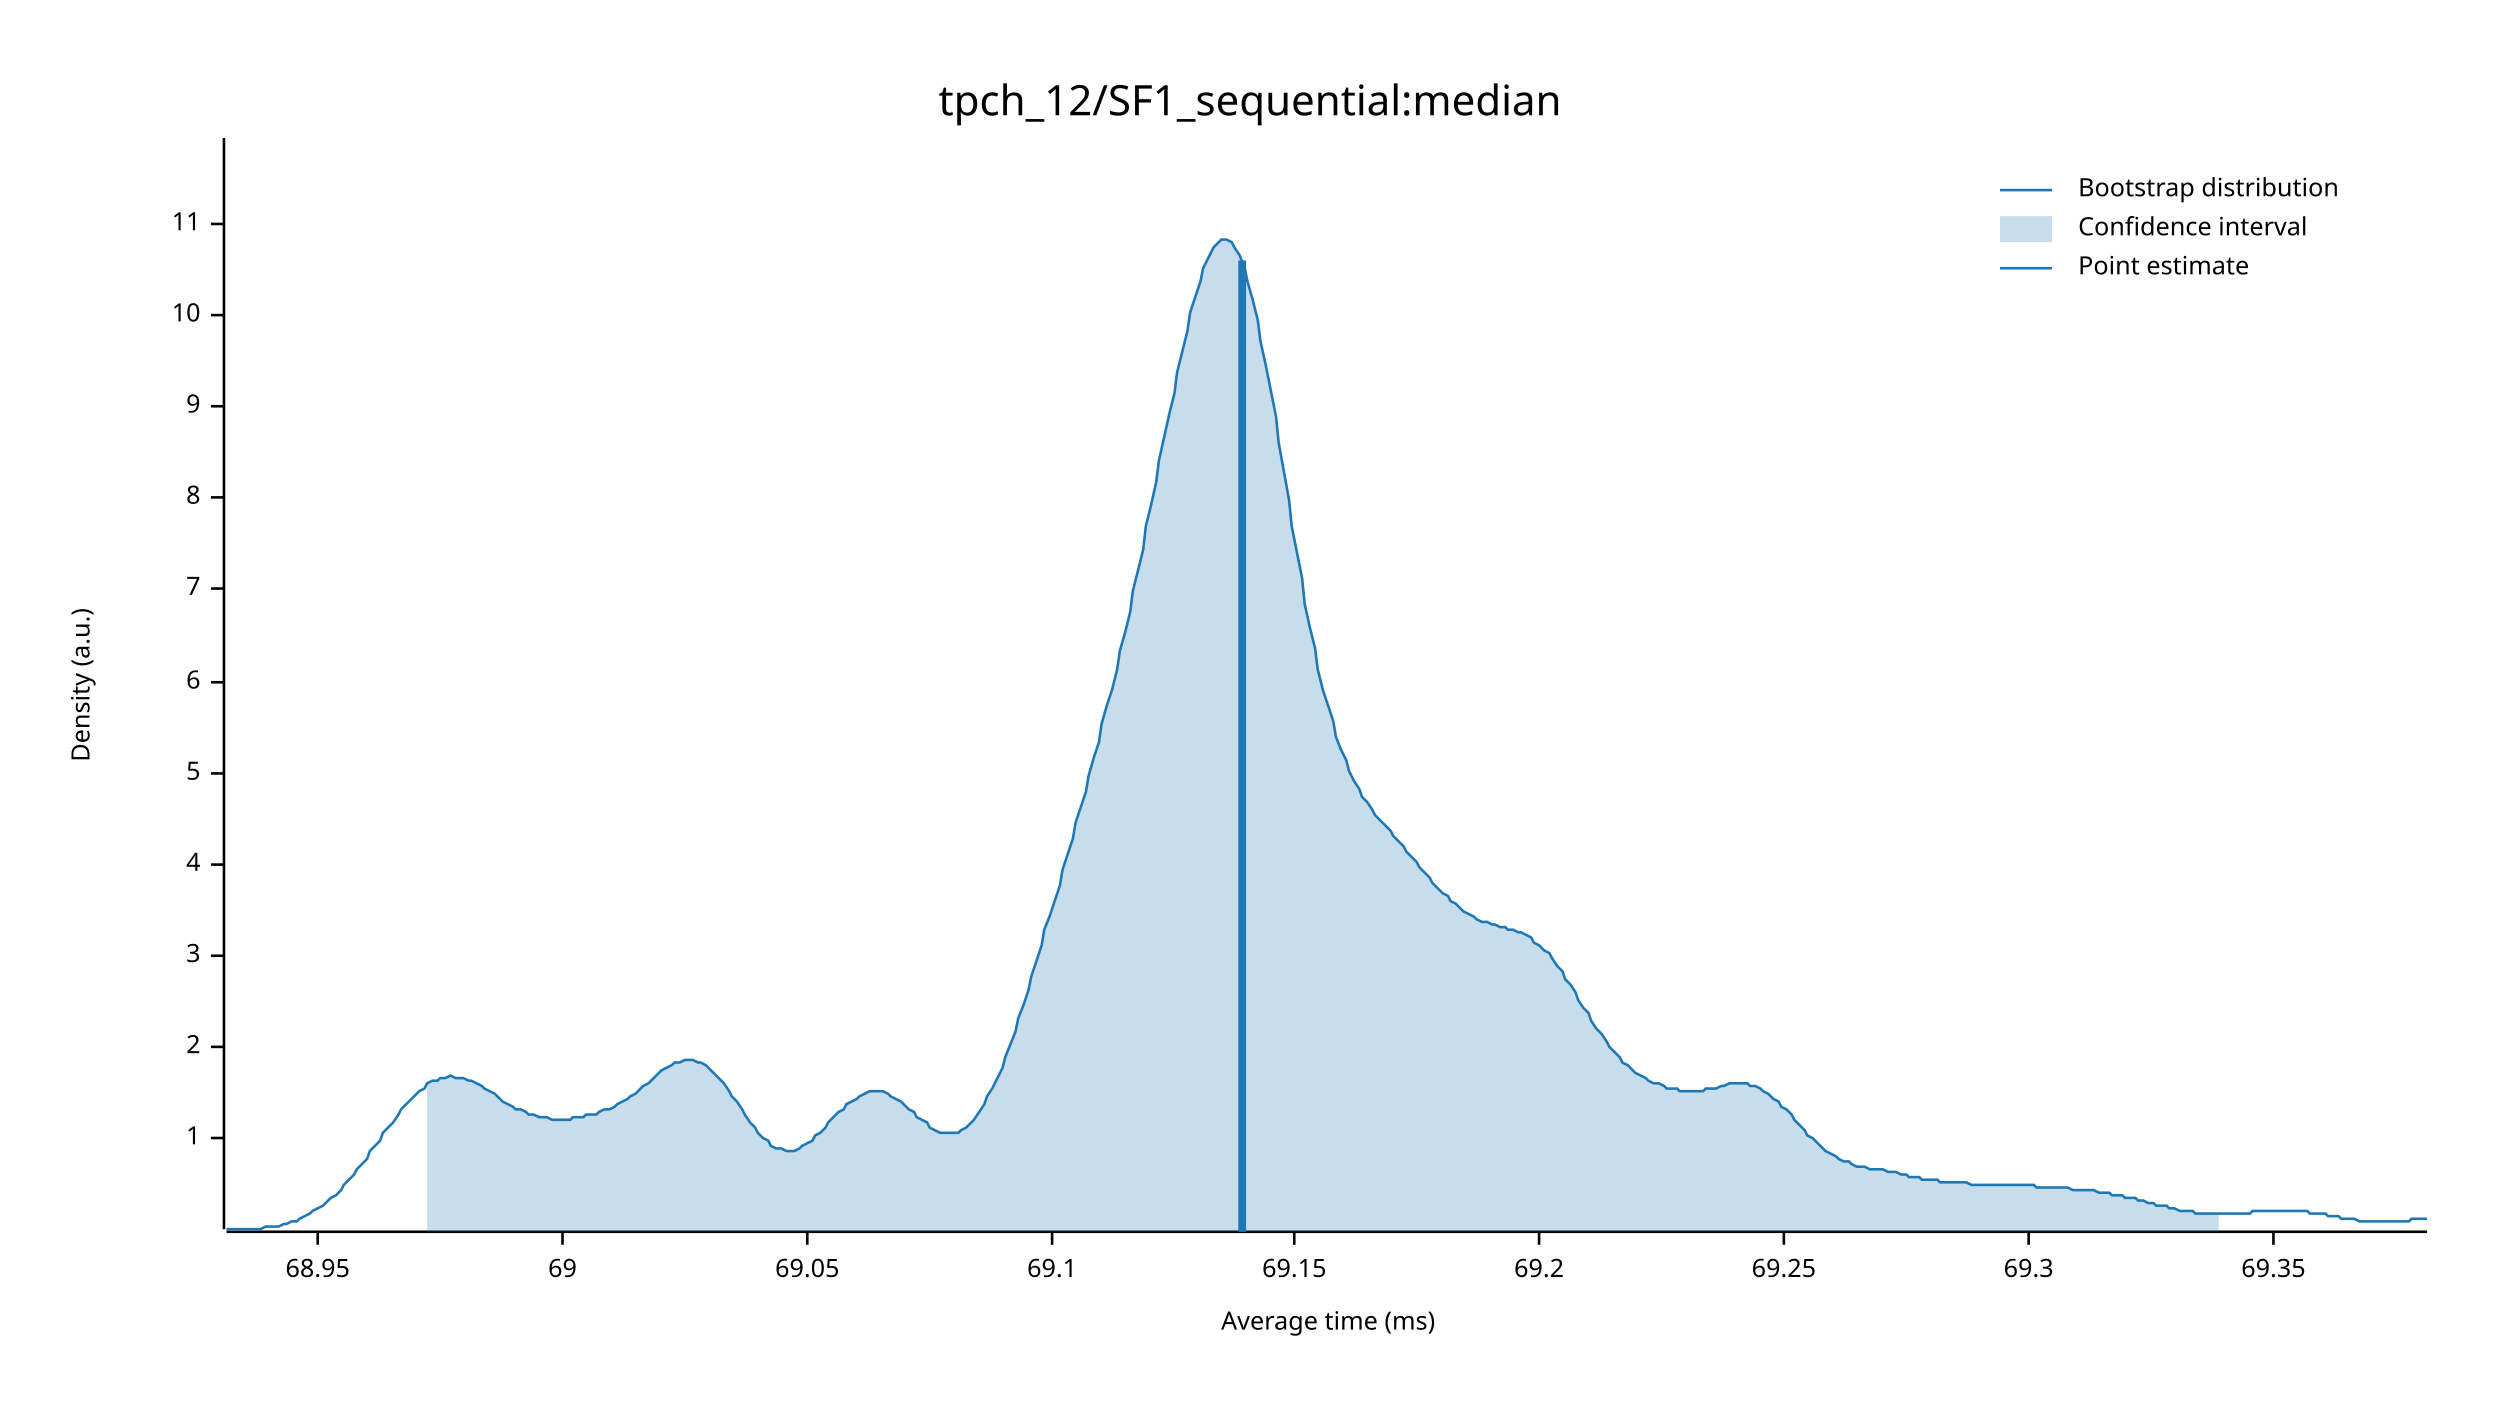
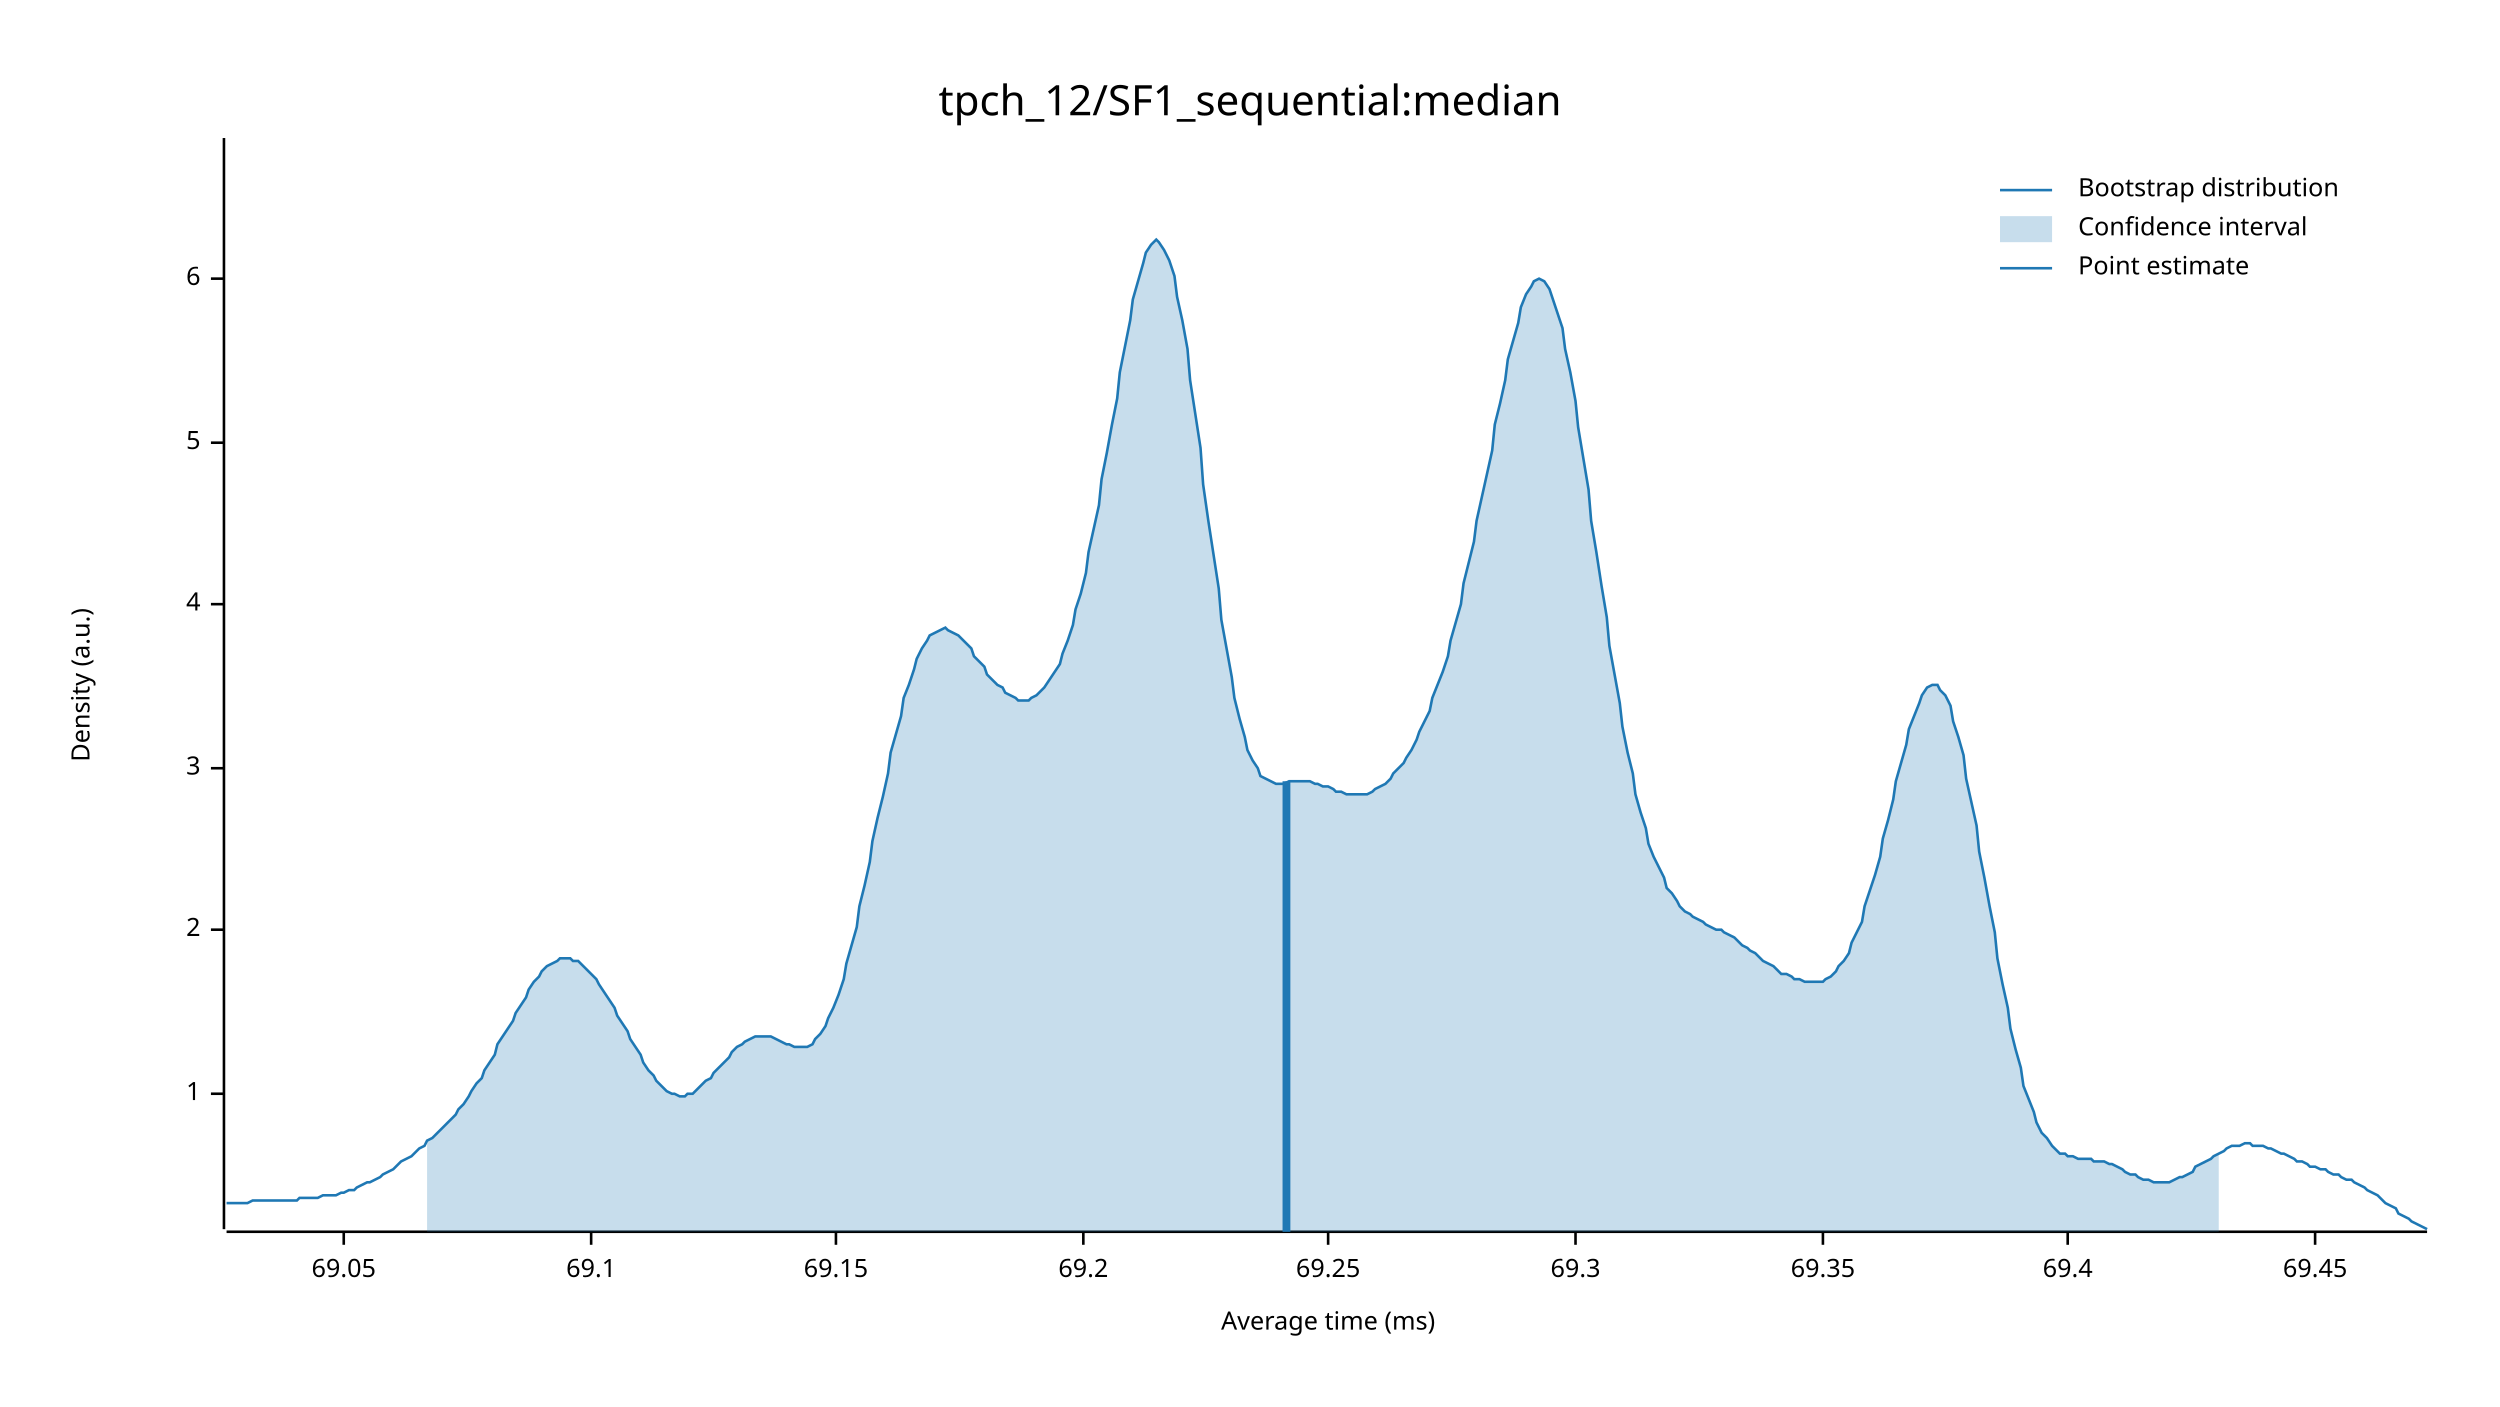
<svg xmlns="http://www.w3.org/2000/svg" width="960" height="540" viewBox="0 0 960 540">
  <text x="480" y="32" dy="0.76em" text-anchor="middle" font-family="sans-serif" font-size="16.129" opacity="1" fill="#000000">
tpch_12/SF1_sequential:median
</text>
  <text x="27" y="263" dy="0.76em" text-anchor="middle" font-family="sans-serif" font-size="9.677" opacity="1" fill="#000000" transform="rotate(270, 27, 263)">
Density (a.u.)
</text>
  <text x="510" y="513" dy="-0.5ex" text-anchor="middle" font-family="sans-serif" font-size="9.677" opacity="1" fill="#000000">
Average time (ms)
</text>
  <polyline fill="none" opacity="1" stroke="#000000" stroke-width="1" points="86,53 86,472 " />
-   <text x="77" y="437" dy="0.5ex" text-anchor="end" font-family="sans-serif" font-size="9.677" opacity="1" fill="#000000">
+   <text x="77" y="420" dy="0.5ex" text-anchor="end" font-family="sans-serif" font-size="9.677" opacity="1" fill="#000000">
1
</text>
-   <polyline fill="none" opacity="1" stroke="#000000" stroke-width="1" points="81,437 86,437 " />
-   <text x="77" y="402" dy="0.5ex" text-anchor="end" font-family="sans-serif" font-size="9.677" opacity="1" fill="#000000">
+   <polyline fill="none" opacity="1" stroke="#000000" stroke-width="1" points="81,420 86,420 " />
+   <text x="77" y="357" dy="0.5ex" text-anchor="end" font-family="sans-serif" font-size="9.677" opacity="1" fill="#000000">
2
</text>
-   <polyline fill="none" opacity="1" stroke="#000000" stroke-width="1" points="81,402 86,402 " />
-   <text x="77" y="367" dy="0.5ex" text-anchor="end" font-family="sans-serif" font-size="9.677" opacity="1" fill="#000000">
+   <polyline fill="none" opacity="1" stroke="#000000" stroke-width="1" points="81,357 86,357 " />
+   <text x="77" y="295" dy="0.5ex" text-anchor="end" font-family="sans-serif" font-size="9.677" opacity="1" fill="#000000">
3
</text>
-   <polyline fill="none" opacity="1" stroke="#000000" stroke-width="1" points="81,367 86,367 " />
-   <text x="77" y="332" dy="0.5ex" text-anchor="end" font-family="sans-serif" font-size="9.677" opacity="1" fill="#000000">
+   <polyline fill="none" opacity="1" stroke="#000000" stroke-width="1" points="81,295 86,295 " />
+   <text x="77" y="232" dy="0.5ex" text-anchor="end" font-family="sans-serif" font-size="9.677" opacity="1" fill="#000000">
4
</text>
-   <polyline fill="none" opacity="1" stroke="#000000" stroke-width="1" points="81,332 86,332 " />
-   <text x="77" y="297" dy="0.5ex" text-anchor="end" font-family="sans-serif" font-size="9.677" opacity="1" fill="#000000">
+   <polyline fill="none" opacity="1" stroke="#000000" stroke-width="1" points="81,232 86,232 " />
+   <text x="77" y="170" dy="0.5ex" text-anchor="end" font-family="sans-serif" font-size="9.677" opacity="1" fill="#000000">
5
</text>
-   <polyline fill="none" opacity="1" stroke="#000000" stroke-width="1" points="81,297 86,297 " />
-   <text x="77" y="262" dy="0.5ex" text-anchor="end" font-family="sans-serif" font-size="9.677" opacity="1" fill="#000000">
+   <polyline fill="none" opacity="1" stroke="#000000" stroke-width="1" points="81,170 86,170 " />
+   <text x="77" y="107" dy="0.5ex" text-anchor="end" font-family="sans-serif" font-size="9.677" opacity="1" fill="#000000">
6
</text>
-   <polyline fill="none" opacity="1" stroke="#000000" stroke-width="1" points="81,262 86,262 " />
-   <text x="77" y="226" dy="0.5ex" text-anchor="end" font-family="sans-serif" font-size="9.677" opacity="1" fill="#000000">
- 7
- </text>
-   <polyline fill="none" opacity="1" stroke="#000000" stroke-width="1" points="81,226 86,226 " />
-   <text x="77" y="191" dy="0.5ex" text-anchor="end" font-family="sans-serif" font-size="9.677" opacity="1" fill="#000000">
- 8
- </text>
-   <polyline fill="none" opacity="1" stroke="#000000" stroke-width="1" points="81,191 86,191 " />
-   <text x="77" y="156" dy="0.5ex" text-anchor="end" font-family="sans-serif" font-size="9.677" opacity="1" fill="#000000">
- 9
- </text>
-   <polyline fill="none" opacity="1" stroke="#000000" stroke-width="1" points="81,156 86,156 " />
-   <text x="77" y="121" dy="0.5ex" text-anchor="end" font-family="sans-serif" font-size="9.677" opacity="1" fill="#000000">
- 10
- </text>
-   <polyline fill="none" opacity="1" stroke="#000000" stroke-width="1" points="81,121 86,121 " />
-   <text x="77" y="86" dy="0.5ex" text-anchor="end" font-family="sans-serif" font-size="9.677" opacity="1" fill="#000000">
- 11
- </text>
-   <polyline fill="none" opacity="1" stroke="#000000" stroke-width="1" points="81,86 86,86 " />
+   <polyline fill="none" opacity="1" stroke="#000000" stroke-width="1" points="81,107 86,107 " />
  <polyline fill="none" opacity="1" stroke="#000000" stroke-width="1" points="87,473 932,473 " />
-   <text x="122" y="483" dy="0.76em" text-anchor="middle" font-family="sans-serif" font-size="9.677" opacity="1" fill="#000000">
- 68.95
- </text>
-   <polyline fill="none" opacity="1" stroke="#000000" stroke-width="1" points="122,473 122,478 " />
-   <text x="216" y="483" dy="0.76em" text-anchor="middle" font-family="sans-serif" font-size="9.677" opacity="1" fill="#000000">
- 69
- </text>
-   <polyline fill="none" opacity="1" stroke="#000000" stroke-width="1" points="216,473 216,478 " />
-   <text x="310" y="483" dy="0.76em" text-anchor="middle" font-family="sans-serif" font-size="9.677" opacity="1" fill="#000000">
+   <text x="132" y="483" dy="0.76em" text-anchor="middle" font-family="sans-serif" font-size="9.677" opacity="1" fill="#000000">
69.05
</text>
-   <polyline fill="none" opacity="1" stroke="#000000" stroke-width="1" points="310,473 310,478 " />
-   <text x="404" y="483" dy="0.76em" text-anchor="middle" font-family="sans-serif" font-size="9.677" opacity="1" fill="#000000">
+   <polyline fill="none" opacity="1" stroke="#000000" stroke-width="1" points="132,473 132,478 " />
+   <text x="227" y="483" dy="0.76em" text-anchor="middle" font-family="sans-serif" font-size="9.677" opacity="1" fill="#000000">
69.1
</text>
-   <polyline fill="none" opacity="1" stroke="#000000" stroke-width="1" points="404,473 404,478 " />
-   <text x="497" y="483" dy="0.76em" text-anchor="middle" font-family="sans-serif" font-size="9.677" opacity="1" fill="#000000">
+   <polyline fill="none" opacity="1" stroke="#000000" stroke-width="1" points="227,473 227,478 " />
+   <text x="321" y="483" dy="0.76em" text-anchor="middle" font-family="sans-serif" font-size="9.677" opacity="1" fill="#000000">
69.15
</text>
-   <polyline fill="none" opacity="1" stroke="#000000" stroke-width="1" points="497,473 497,478 " />
-   <text x="591" y="483" dy="0.76em" text-anchor="middle" font-family="sans-serif" font-size="9.677" opacity="1" fill="#000000">
+   <polyline fill="none" opacity="1" stroke="#000000" stroke-width="1" points="321,473 321,478 " />
+   <text x="416" y="483" dy="0.76em" text-anchor="middle" font-family="sans-serif" font-size="9.677" opacity="1" fill="#000000">
69.2
</text>
-   <polyline fill="none" opacity="1" stroke="#000000" stroke-width="1" points="591,473 591,478 " />
-   <text x="685" y="483" dy="0.76em" text-anchor="middle" font-family="sans-serif" font-size="9.677" opacity="1" fill="#000000">
+   <polyline fill="none" opacity="1" stroke="#000000" stroke-width="1" points="416,473 416,478 " />
+   <text x="510" y="483" dy="0.76em" text-anchor="middle" font-family="sans-serif" font-size="9.677" opacity="1" fill="#000000">
69.25
</text>
-   <polyline fill="none" opacity="1" stroke="#000000" stroke-width="1" points="685,473 685,478 " />
-   <text x="779" y="483" dy="0.76em" text-anchor="middle" font-family="sans-serif" font-size="9.677" opacity="1" fill="#000000">
+   <polyline fill="none" opacity="1" stroke="#000000" stroke-width="1" points="510,473 510,478 " />
+   <text x="605" y="483" dy="0.76em" text-anchor="middle" font-family="sans-serif" font-size="9.677" opacity="1" fill="#000000">
69.3
</text>
-   <polyline fill="none" opacity="1" stroke="#000000" stroke-width="1" points="779,473 779,478 " />
-   <text x="873" y="483" dy="0.76em" text-anchor="middle" font-family="sans-serif" font-size="9.677" opacity="1" fill="#000000">
+   <polyline fill="none" opacity="1" stroke="#000000" stroke-width="1" points="605,473 605,478 " />
+   <text x="700" y="483" dy="0.76em" text-anchor="middle" font-family="sans-serif" font-size="9.677" opacity="1" fill="#000000">
69.35
</text>
-   <polyline fill="none" opacity="1" stroke="#000000" stroke-width="1" points="873,473 873,478 " />
-   <polyline fill="none" opacity="1" stroke="#1F78B4" stroke-width="1" points="87,472 88,472 90,472 92,472 93,472 95,472 97,472 98,472 100,472 102,471 103,471 105,471 107,471 109,470 110,470 112,469 114,469 115,468 117,467 119,466 120,465 122,464 124,463 125,462 127,460 129,459 131,457 132,455 134,453 136,451 137,449 139,447 141,445 142,442 144,440 146,438 147,435 149,433 151,431 153,428 154,426 156,424 158,422 159,421 161,419 163,418 164,416 166,415 168,415 169,414 171,414 173,413 175,414 176,414 178,414 180,415 181,415 183,416 185,417 186,418 188,419 190,420 191,421 193,423 195,424 197,425 198,426 200,426 202,427 203,428 205,428 207,429 208,429 210,429 212,430 214,430 215,430 217,430 219,430 220,429 222,429 224,429 225,428 227,428 229,428 230,427 232,426 234,426 236,425 237,424 239,423 241,422 242,421 244,420 246,418 247,417 249,416 251,414 252,413 254,411 256,410 258,409 259,408 261,408 263,407 264,407 266,407 268,408 269,408 271,409 273,411 274,412 276,414 278,416 280,419 281,421 283,423 285,426 286,428 288,431 290,433 291,435 293,437 295,438 296,440 298,441 300,441 302,442 303,442 305,442 307,441 308,440 310,439 312,438 313,436 315,435 317,433 318,431 320,429 322,427 324,426 325,424 327,423 329,422 330,421 332,420 334,419 335,419 337,419 339,419 341,420 342,421 344,422 346,423 347,424 349,426 351,427 352,429 354,430 356,431 357,433 359,434 361,435 363,435 364,435 366,435 368,435 369,434 371,433 373,431 374,430 376,427 378,424 379,421 381,418 383,414 385,410 386,406 388,401 390,396 391,391 393,386 395,380 396,375 398,369 400,363 401,357 403,352 405,346 407,340 408,334 410,328 412,322 413,316 415,310 417,304 418,298 420,291 422,285 423,278 425,271 427,265 429,257 430,250 432,243 434,235 435,227 437,219 439,211 440,202 442,194 444,185 445,177 447,168 449,159 451,151 452,143 454,135 456,127 457,120 459,114 461,108 462,103 464,99 466,95 468,93 469,92 471,92 473,93 474,95 476,98 478,103 479,108 481,115 483,123 484,131 486,140 488,150 490,160 491,170 493,181 495,192 496,202 498,212 500,222 501,232 503,241 505,249 506,257 508,265 510,271 512,277 513,283 515,288 517,292 518,296 520,300 522,303 523,306 525,308 527,311 528,313 530,315 532,317 534,319 535,321 537,323 539,325 540,327 542,329 544,331 545,333 547,335 549,337 550,339 552,341 554,343 556,344 557,346 559,347 561,349 562,350 564,351 566,352 567,353 569,354 571,354 573,355 574,355 576,356 578,356 579,357 581,357 583,358 584,358 586,359 588,360 589,362 591,363 593,365 595,366 596,368 598,371 600,373 601,376 603,378 605,381 606,384 608,387 610,389 611,392 613,395 615,397 617,400 618,402 620,404 622,406 623,408 625,409 627,411 628,412 630,413 632,414 633,415 635,416 637,416 639,417 640,418 642,418 644,418 645,419 647,419 649,419 650,419 652,419 654,419 655,418 657,418 659,418 661,417 662,417 664,416 666,416 667,416 669,416 671,416 672,417 674,417 676,418 677,419 679,420 681,422 683,423 684,425 686,426 688,428 689,430 691,432 693,434 694,436 696,437 698,439 700,441 701,442 703,443 705,444 706,445 708,446 710,446 711,447 713,448 715,448 716,448 718,449 720,449 722,449 723,449 725,450 727,450 728,450 730,451 732,451 733,452 735,452 737,452 738,453 740,453 742,453 744,453 745,454 747,454 749,454 750,454 752,454 754,454 755,454 757,455 759,455 760,455 762,455 764,455 766,455 767,455 769,455 771,455 772,455 774,455 776,455 777,455 779,455 781,455 782,456 784,456 786,456 788,456 789,456 791,456 793,456 794,456 796,457 798,457 799,457 801,457 803,457 804,457 806,458 808,458 810,458 811,459 813,459 815,459 816,460 818,460 820,460 821,461 823,461 825,462 827,462 828,463 830,463 832,463 833,464 835,464 837,465 838,465 840,465 842,465 843,466 845,466 847,466 849,466 850,466 852,466 854,466 855,466 857,466 859,466 860,466 862,466 864,466 865,465 867,465 869,465 871,465 872,465 874,465 876,465 877,465 879,465 881,465 882,465 884,465 886,465 887,466 889,466 891,466 893,466 894,467 896,467 898,467 899,468 901,468 903,468 904,468 906,469 908,469 909,469 911,469 913,469 915,469 916,469 918,469 920,469 921,469 923,469 925,469 926,468 928,468 930,468 932,468 " />
-   <polygon opacity="0.25" fill="#1F78B4" points="164,416 166,415 168,415 169,414 171,414 173,413 175,414 176,414 178,414 180,415 181,415 183,416 185,417 186,418 188,419 190,420 191,421 193,423 195,424 197,425 198,426 200,426 202,427 203,428 205,428 207,429 208,429 210,429 212,430 214,430 215,430 217,430 219,430 220,429 222,429 224,429 225,428 227,428 229,428 230,427 232,426 234,426 236,425 237,424 239,423 241,422 242,421 244,420 246,418 247,417 249,416 251,414 252,413 254,411 256,410 258,409 259,408 261,408 263,407 264,407 266,407 268,408 269,408 271,409 273,411 274,412 276,414 278,416 280,419 281,421 283,423 285,426 286,428 288,431 290,433 291,435 293,437 295,438 296,440 298,441 300,441 302,442 303,442 305,442 307,441 308,440 310,439 312,438 313,436 315,435 317,433 318,431 320,429 322,427 324,426 325,424 327,423 329,422 330,421 332,420 334,419 335,419 337,419 339,419 341,420 342,421 344,422 346,423 347,424 349,426 351,427 352,429 354,430 356,431 357,433 359,434 361,435 363,435 364,435 366,435 368,435 369,434 371,433 373,431 374,430 376,427 378,424 379,421 381,418 383,414 385,410 386,406 388,401 390,396 391,391 393,386 395,380 396,375 398,369 400,363 401,357 403,352 405,346 407,340 408,334 410,328 412,322 413,316 415,310 417,304 418,298 420,291 422,285 423,278 425,271 427,265 429,257 430,250 432,243 434,235 435,227 437,219 439,211 440,202 442,194 444,185 445,177 447,168 449,159 451,151 452,143 454,135 456,127 457,120 459,114 461,108 462,103 464,99 466,95 468,93 469,92 471,92 473,93 474,95 476,98 478,103 479,108 481,115 483,123 484,131 486,140 488,150 490,160 491,170 493,181 495,192 496,202 498,212 500,222 501,232 503,241 505,249 506,257 508,265 510,271 512,277 513,283 515,288 517,292 518,296 520,300 522,303 523,306 525,308 527,311 528,313 530,315 532,317 534,319 535,321 537,323 539,325 540,327 542,329 544,331 545,333 547,335 549,337 550,339 552,341 554,343 556,344 557,346 559,347 561,349 562,350 564,351 566,352 567,353 569,354 571,354 573,355 574,355 576,356 578,356 579,357 581,357 583,358 584,358 586,359 588,360 589,362 591,363 593,365 595,366 596,368 598,371 600,373 601,376 603,378 605,381 606,384 608,387 610,389 611,392 613,395 615,397 617,400 618,402 620,404 622,406 623,408 625,409 627,411 628,412 630,413 632,414 633,415 635,416 637,416 639,417 640,418 642,418 644,418 645,419 647,419 649,419 650,419 652,419 654,419 655,418 657,418 659,418 661,417 662,417 664,416 666,416 667,416 669,416 671,416 672,417 674,417 676,418 677,419 679,420 681,422 683,423 684,425 686,426 688,428 689,430 691,432 693,434 694,436 696,437 698,439 700,441 701,442 703,443 705,444 706,445 708,446 710,446 711,447 713,448 715,448 716,448 718,449 720,449 722,449 723,449 725,450 727,450 728,450 730,451 732,451 733,452 735,452 737,452 738,453 740,453 742,453 744,453 745,454 747,454 749,454 750,454 752,454 754,454 755,454 757,455 759,455 760,455 762,455 764,455 766,455 767,455 769,455 771,455 772,455 774,455 776,455 777,455 779,455 781,455 782,456 784,456 786,456 788,456 789,456 791,456 793,456 794,456 796,457 798,457 799,457 801,457 803,457 804,457 806,458 808,458 810,458 811,459 813,459 815,459 816,460 818,460 820,460 821,461 823,461 825,462 827,462 828,463 830,463 832,463 833,464 835,464 837,465 838,465 840,465 842,465 843,466 845,466 847,466 849,466 850,466 852,466 852,473 164,473 " />
-   <polyline fill="none" opacity="1" stroke="#1F78B4" stroke-width="3" points="477,473 477,100 " />
+   <polyline fill="none" opacity="1" stroke="#000000" stroke-width="1" points="700,473 700,478 " />
+   <text x="794" y="483" dy="0.76em" text-anchor="middle" font-family="sans-serif" font-size="9.677" opacity="1" fill="#000000">
+ 69.4
+ </text>
+   <polyline fill="none" opacity="1" stroke="#000000" stroke-width="1" points="794,473 794,478 " />
+   <text x="889" y="483" dy="0.76em" text-anchor="middle" font-family="sans-serif" font-size="9.677" opacity="1" fill="#000000">
+ 69.45
+ </text>
+   <polyline fill="none" opacity="1" stroke="#000000" stroke-width="1" points="889,473 889,478 " />
+   <polyline fill="none" opacity="1" stroke="#1F78B4" stroke-width="1" points="87,462 88,462 90,462 92,462 93,462 95,462 97,461 98,461 100,461 102,461 103,461 105,461 107,461 109,461 110,461 112,461 114,461 115,460 117,460 119,460 120,460 122,460 124,459 125,459 127,459 129,459 131,458 132,458 134,457 136,457 137,456 139,455 141,454 142,454 144,453 146,452 147,451 149,450 151,449 153,447 154,446 156,445 158,444 159,443 161,441 163,440 164,438 166,437 168,435 169,434 171,432 173,430 175,428 176,426 178,424 180,421 181,419 183,416 185,414 186,411 188,408 190,405 191,401 193,398 195,395 197,392 198,389 200,386 202,383 203,380 205,377 207,375 208,373 210,371 212,370 214,369 215,368 217,368 219,368 220,369 222,369 224,371 225,372 227,374 229,376 230,378 232,381 234,384 236,387 237,390 239,393 241,396 242,399 244,402 246,405 247,408 249,411 251,413 252,415 254,417 256,419 258,420 259,420 261,421 263,421 264,420 266,420 268,418 269,417 271,415 273,414 274,412 276,410 278,408 280,406 281,404 283,402 285,401 286,400 288,399 290,398 291,398 293,398 295,398 296,398 298,399 300,400 302,401 303,401 305,402 307,402 308,402 310,402 312,401 313,399 315,397 317,394 318,391 320,387 322,382 324,376 325,370 327,363 329,356 330,348 332,340 334,331 335,323 337,314 339,306 341,297 342,289 344,282 346,275 347,268 349,263 351,257 352,253 354,249 356,246 357,244 359,243 361,242 363,241 364,242 366,243 368,244 369,245 371,247 373,249 374,252 376,254 378,256 379,259 381,261 383,263 385,264 386,266 388,267 390,268 391,269 393,269 395,269 396,268 398,267 400,265 401,264 403,261 405,258 407,255 408,251 410,246 412,240 413,234 415,228 417,220 418,212 420,203 422,194 423,184 425,174 427,163 429,153 430,143 432,133 434,123 435,115 437,108 439,101 440,97 442,94 444,92 445,93 447,96 449,100 451,106 452,114 454,123 456,134 457,146 459,159 461,172 462,186 464,200 466,213 468,226 469,238 471,249 473,260 474,268 476,276 478,283 479,288 481,292 483,295 484,298 486,299 488,300 490,301 491,301 493,301 495,300 496,300 498,300 500,300 501,300 503,300 505,301 506,301 508,302 510,302 512,303 513,304 515,304 517,305 518,305 520,305 522,305 523,305 525,305 527,304 528,303 530,302 532,301 534,299 535,297 537,295 539,293 540,291 542,288 544,284 545,281 547,277 549,273 550,268 552,263 554,258 556,252 557,246 559,239 561,232 562,224 564,216 566,208 567,200 569,191 571,182 573,173 574,163 576,155 578,146 579,138 581,131 583,124 584,118 586,113 588,110 589,108 591,107 593,108 595,111 596,114 598,120 600,126 601,134 603,143 605,154 606,164 608,176 610,188 611,200 613,212 615,225 617,237 618,248 620,259 622,270 623,279 625,289 627,297 628,305 630,312 632,318 633,324 635,329 637,333 639,337 640,341 642,343 644,346 645,348 647,350 649,351 650,352 652,353 654,354 655,355 657,356 659,357 661,357 662,358 664,359 666,360 667,361 669,363 671,364 672,365 674,366 676,368 677,369 679,370 681,371 683,373 684,374 686,374 688,375 689,376 691,376 693,377 694,377 696,377 698,377 700,377 701,376 703,375 705,373 706,371 708,369 710,366 711,362 713,358 715,354 716,348 718,342 720,336 722,329 723,322 725,315 727,307 728,300 730,293 732,286 733,280 735,275 737,270 738,267 740,264 742,263 744,263 745,265 747,267 749,271 750,277 752,283 754,290 755,299 757,308 759,317 760,327 762,337 764,348 766,358 767,368 769,378 771,387 772,395 774,403 776,410 777,417 779,422 781,427 782,431 784,435 786,437 788,440 789,441 791,443 793,443 794,444 796,444 798,445 799,445 801,445 803,445 804,446 806,446 808,446 810,447 811,447 813,448 815,449 816,450 818,451 820,451 821,452 823,453 825,453 827,454 828,454 830,454 832,454 833,454 835,453 837,452 838,452 840,451 842,450 843,448 845,447 847,446 849,445 850,444 852,443 854,442 855,441 857,440 859,440 860,440 862,439 864,439 865,440 867,440 869,440 871,441 872,441 874,442 876,443 877,443 879,444 881,445 882,446 884,446 886,447 887,448 889,448 891,449 893,449 894,450 896,451 898,451 899,452 901,453 903,453 904,454 906,455 908,456 909,457 911,458 913,459 915,461 916,462 918,463 920,464 921,466 923,467 925,468 926,469 928,470 930,471 932,472 " />
+   <polygon opacity="0.25" fill="#1F78B4" points="164,438 166,437 168,435 169,434 171,432 173,430 175,428 176,426 178,424 180,421 181,419 183,416 185,414 186,411 188,408 190,405 191,401 193,398 195,395 197,392 198,389 200,386 202,383 203,380 205,377 207,375 208,373 210,371 212,370 214,369 215,368 217,368 219,368 220,369 222,369 224,371 225,372 227,374 229,376 230,378 232,381 234,384 236,387 237,390 239,393 241,396 242,399 244,402 246,405 247,408 249,411 251,413 252,415 254,417 256,419 258,420 259,420 261,421 263,421 264,420 266,420 268,418 269,417 271,415 273,414 274,412 276,410 278,408 280,406 281,404 283,402 285,401 286,400 288,399 290,398 291,398 293,398 295,398 296,398 298,399 300,400 302,401 303,401 305,402 307,402 308,402 310,402 312,401 313,399 315,397 317,394 318,391 320,387 322,382 324,376 325,370 327,363 329,356 330,348 332,340 334,331 335,323 337,314 339,306 341,297 342,289 344,282 346,275 347,268 349,263 351,257 352,253 354,249 356,246 357,244 359,243 361,242 363,241 364,242 366,243 368,244 369,245 371,247 373,249 374,252 376,254 378,256 379,259 381,261 383,263 385,264 386,266 388,267 390,268 391,269 393,269 395,269 396,268 398,267 400,265 401,264 403,261 405,258 407,255 408,251 410,246 412,240 413,234 415,228 417,220 418,212 420,203 422,194 423,184 425,174 427,163 429,153 430,143 432,133 434,123 435,115 437,108 439,101 440,97 442,94 444,92 445,93 447,96 449,100 451,106 452,114 454,123 456,134 457,146 459,159 461,172 462,186 464,200 466,213 468,226 469,238 471,249 473,260 474,268 476,276 478,283 479,288 481,292 483,295 484,298 486,299 488,300 490,301 491,301 493,301 495,300 496,300 498,300 500,300 501,300 503,300 505,301 506,301 508,302 510,302 512,303 513,304 515,304 517,305 518,305 520,305 522,305 523,305 525,305 527,304 528,303 530,302 532,301 534,299 535,297 537,295 539,293 540,291 542,288 544,284 545,281 547,277 549,273 550,268 552,263 554,258 556,252 557,246 559,239 561,232 562,224 564,216 566,208 567,200 569,191 571,182 573,173 574,163 576,155 578,146 579,138 581,131 583,124 584,118 586,113 588,110 589,108 591,107 593,108 595,111 596,114 598,120 600,126 601,134 603,143 605,154 606,164 608,176 610,188 611,200 613,212 615,225 617,237 618,248 620,259 622,270 623,279 625,289 627,297 628,305 630,312 632,318 633,324 635,329 637,333 639,337 640,341 642,343 644,346 645,348 647,350 649,351 650,352 652,353 654,354 655,355 657,356 659,357 661,357 662,358 664,359 666,360 667,361 669,363 671,364 672,365 674,366 676,368 677,369 679,370 681,371 683,373 684,374 686,374 688,375 689,376 691,376 693,377 694,377 696,377 698,377 700,377 701,376 703,375 705,373 706,371 708,369 710,366 711,362 713,358 715,354 716,348 718,342 720,336 722,329 723,322 725,315 727,307 728,300 730,293 732,286 733,280 735,275 737,270 738,267 740,264 742,263 744,263 745,265 747,267 749,271 750,277 752,283 754,290 755,299 757,308 759,317 760,327 762,337 764,348 766,358 767,368 769,378 771,387 772,395 774,403 776,410 777,417 779,422 781,427 782,431 784,435 786,437 788,440 789,441 791,443 793,443 794,444 796,444 798,445 799,445 801,445 803,445 804,446 806,446 808,446 810,447 811,447 813,448 815,449 816,450 818,451 820,451 821,452 823,453 825,453 827,454 828,454 830,454 832,454 833,454 835,453 837,452 838,452 840,451 842,450 843,448 845,447 847,446 849,445 850,444 852,443 852,473 164,473 " />
+   <polyline fill="none" opacity="1" stroke="#1F78B4" stroke-width="3" points="494,473 494,300 " />
  <text x="798" y="68" dy="0.76em" text-anchor="start" font-family="sans-serif" font-size="9.677" opacity="1" fill="#000000">
Bootstrap distribution
</text>
  <text x="798" y="83" dy="0.76em" text-anchor="start" font-family="sans-serif" font-size="9.677" opacity="1" fill="#000000">
Confidence interval
</text>
  <text x="798" y="98" dy="0.76em" text-anchor="start" font-family="sans-serif" font-size="9.677" opacity="1" fill="#000000">
Point estimate
</text>
  <polyline fill="none" opacity="1" stroke="#1F78B4" stroke-width="1" points="768,73 788,73 " />
  <rect x="768" y="83" width="20" height="10" opacity="0.25" fill="#1F78B4" stroke="none" />
  <polyline fill="none" opacity="1" stroke="#1F78B4" stroke-width="1" points="768,103 788,103 " />
</svg>
